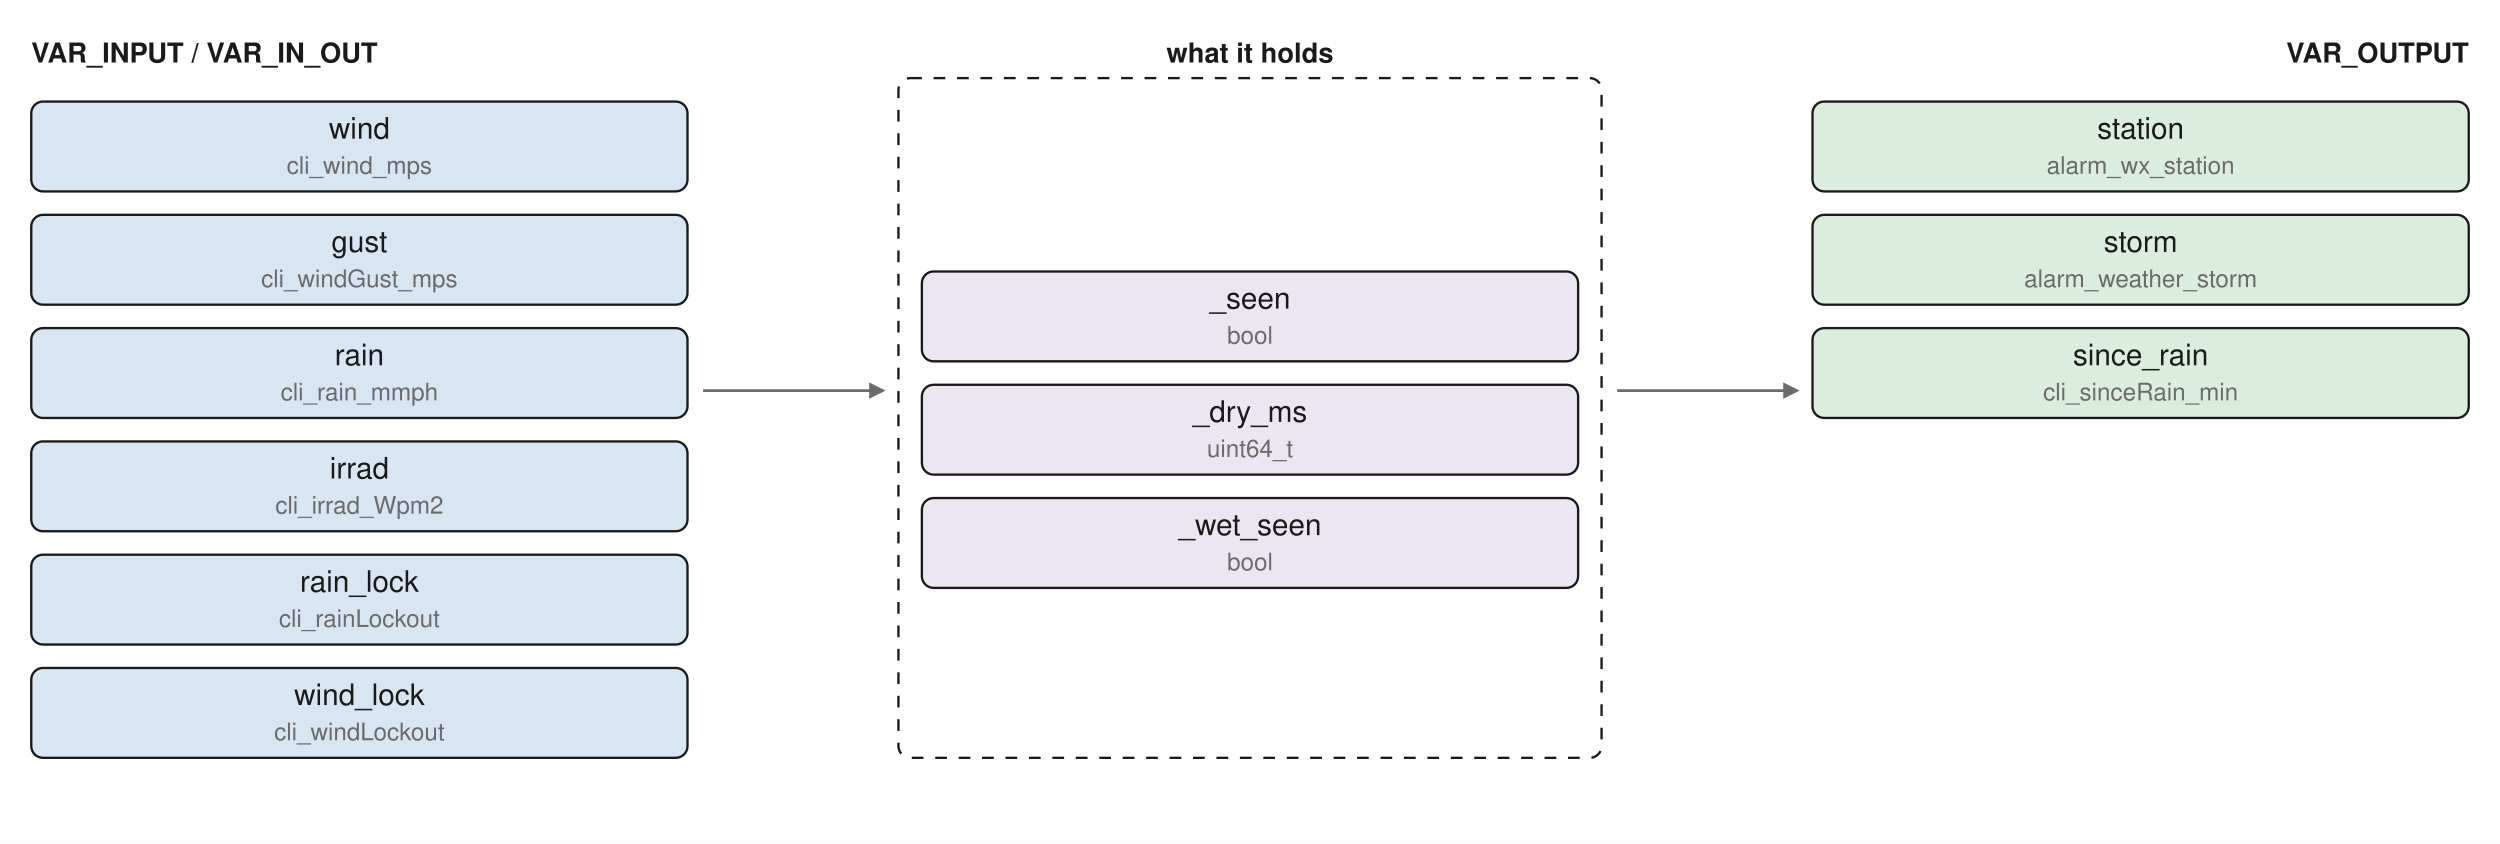
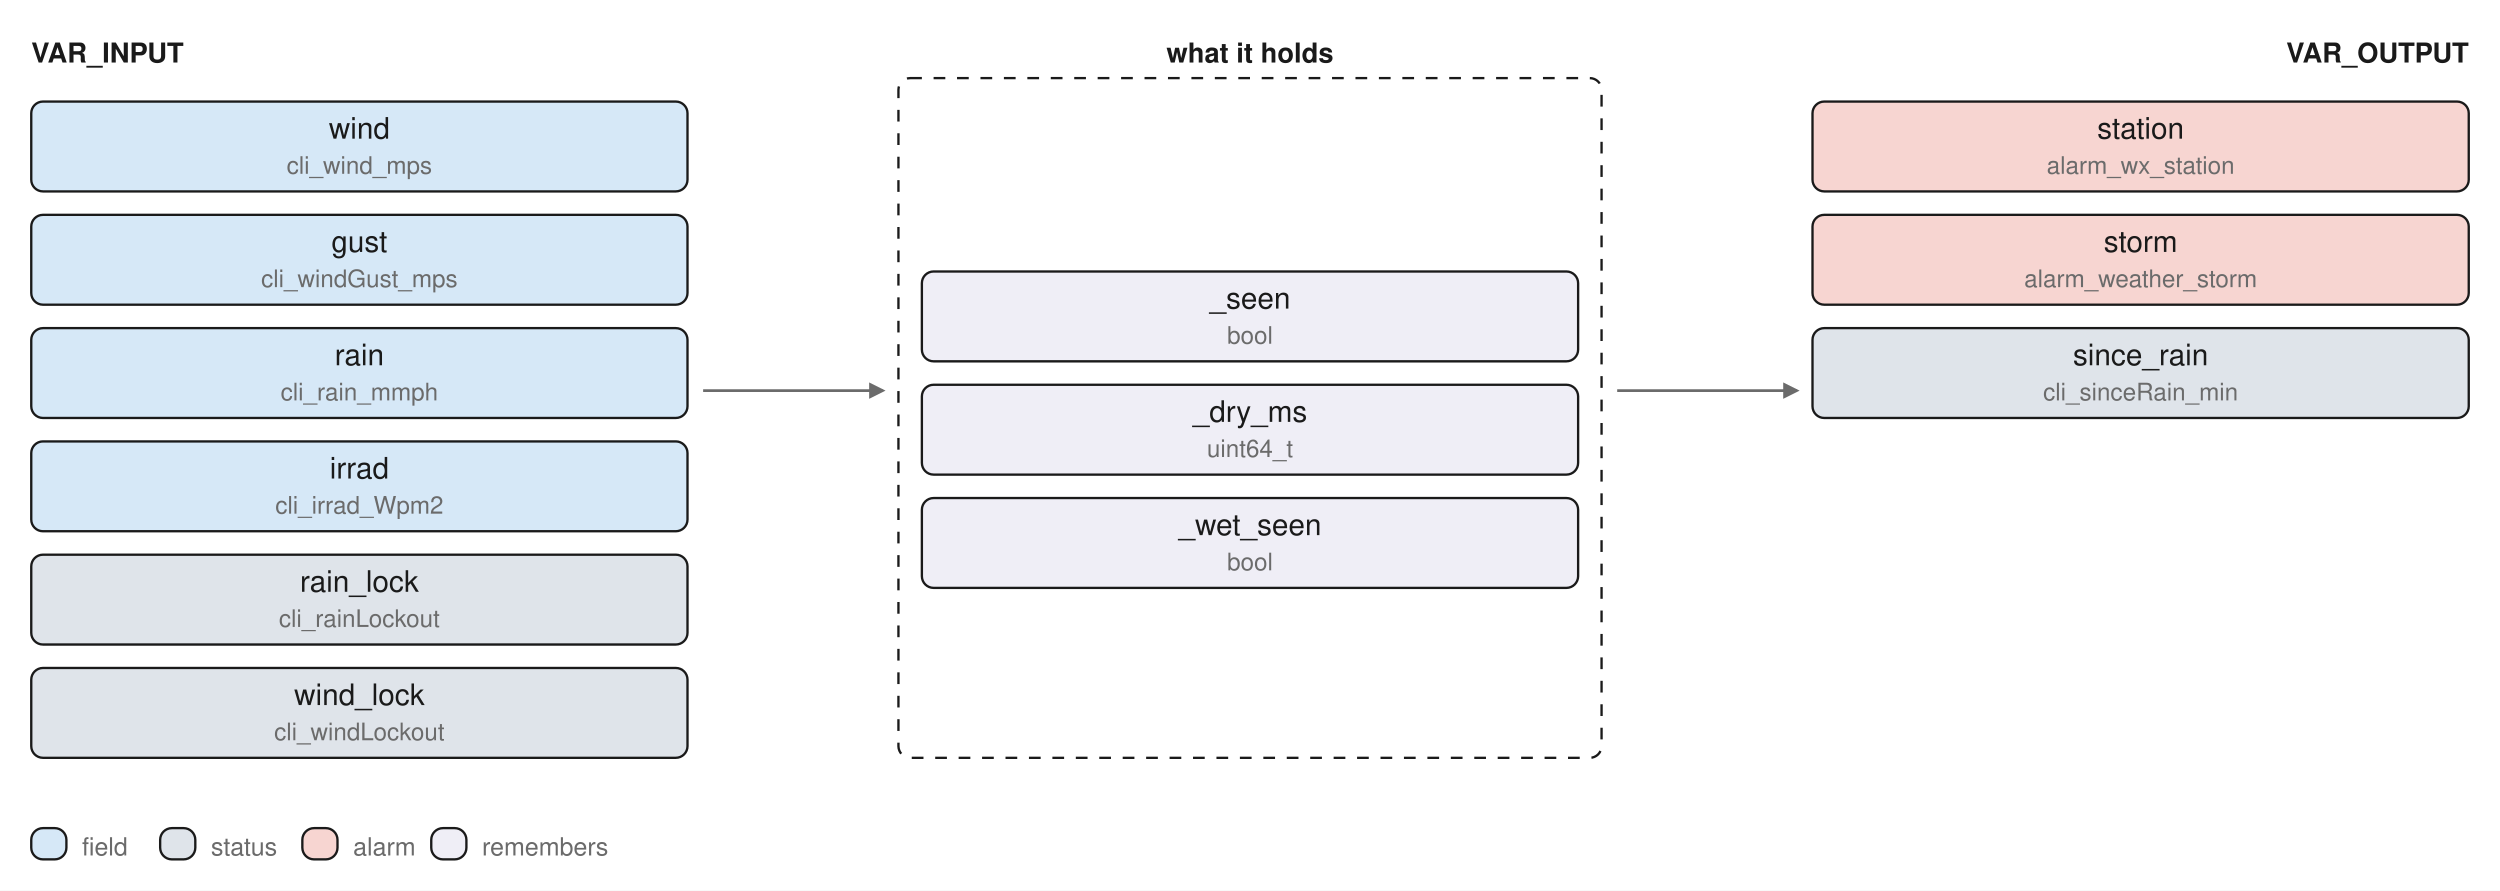
- <svg xmlns="http://www.w3.org/2000/svg" width="640" height="216" viewBox="0 0 640 216" style="max-width:100%;height:auto" content="&lt;mxfile host=&quot;app.diagrams.net&quot; type=&quot;device&quot;&gt;&lt;diagram id=&quot;weather_watch&quot; name=&quot;weather_watch&quot;&gt;&lt;mxGraphModel dx=&quot;640&quot; dy=&quot;216&quot; grid=&quot;0&quot; gridSize=&quot;10&quot; guides=&quot;1&quot; tooltips=&quot;1&quot; connect=&quot;1&quot; arrows=&quot;1&quot; fold=&quot;1&quot; page=&quot;1&quot; pageScale=&quot;1&quot; pageWidth=&quot;640&quot; pageHeight=&quot;216&quot; math=&quot;0&quot; shadow=&quot;0&quot;&gt;&lt;root&gt;&lt;mxCell id=&quot;0&quot;/&gt;&lt;mxCell id=&quot;1&quot; parent=&quot;0&quot;/&gt;&lt;mxCell id=&quot;n2&quot; value=&quot;VAR_INPUT / VAR_IN_OUT&quot; style=&quot;text;html=1;fontSize=7;fontColor=#1a1a1a;align=left;fontStyle=1&quot; vertex=&quot;1&quot; parent=&quot;1&quot;&gt;&lt;mxGeometry x=&quot;8&quot; y=&quot;9&quot; width=&quot;110&quot; height=&quot;11&quot; as=&quot;geometry&quot;/&gt;&lt;/mxCell&gt;&lt;mxCell id=&quot;n3&quot; value=&quot;what it holds&quot; style=&quot;text;html=1;fontSize=7;fontColor=#1a1a1a;align=center;fontStyle=1&quot; vertex=&quot;1&quot; parent=&quot;1&quot;&gt;&lt;mxGeometry x=&quot;320.0&quot; y=&quot;9&quot; width=&quot;65&quot; height=&quot;11&quot; as=&quot;geometry&quot;/&gt;&lt;/mxCell&gt;&lt;mxCell id=&quot;n4&quot; value=&quot;VAR_OUTPUT&quot; style=&quot;text;html=1;fontSize=7;fontColor=#1a1a1a;align=left;fontStyle=1&quot; vertex=&quot;1&quot; parent=&quot;1&quot;&gt;&lt;mxGeometry x=&quot;632&quot; y=&quot;9&quot; width=&quot;50&quot; height=&quot;11&quot; as=&quot;geometry&quot;/&gt;&lt;/mxCell&gt;&lt;mxCell id=&quot;n5&quot; value=&quot;wind&quot; style=&quot;rounded=1;fillColor=#d8e6f3;strokeColor=#1a1a1a;whiteSpace=wrap;html=1;fontSize=8&quot; vertex=&quot;1&quot; parent=&quot;1&quot;&gt;&lt;mxGeometry x=&quot;8&quot; y=&quot;26&quot; width=&quot;168&quot; height=&quot;23&quot; as=&quot;geometry&quot;/&gt;&lt;/mxCell&gt;&lt;mxCell id=&quot;n6&quot; value=&quot;gust&quot; style=&quot;rounded=1;fillColor=#d8e6f3;strokeColor=#1a1a1a;whiteSpace=wrap;html=1;fontSize=8&quot; vertex=&quot;1&quot; parent=&quot;1&quot;&gt;&lt;mxGeometry x=&quot;8&quot; y=&quot;55&quot; width=&quot;168&quot; height=&quot;23&quot; as=&quot;geometry&quot;/&gt;&lt;/mxCell&gt;&lt;mxCell id=&quot;n7&quot; value=&quot;rain&quot; style=&quot;rounded=1;fillColor=#d8e6f3;strokeColor=#1a1a1a;whiteSpace=wrap;html=1;fontSize=8&quot; vertex=&quot;1&quot; parent=&quot;1&quot;&gt;&lt;mxGeometry x=&quot;8&quot; y=&quot;84&quot; width=&quot;168&quot; height=&quot;23&quot; as=&quot;geometry&quot;/&gt;&lt;/mxCell&gt;&lt;mxCell id=&quot;n8&quot; value=&quot;irrad&quot; style=&quot;rounded=1;fillColor=#d8e6f3;strokeColor=#1a1a1a;whiteSpace=wrap;html=1;fontSize=8&quot; vertex=&quot;1&quot; parent=&quot;1&quot;&gt;&lt;mxGeometry x=&quot;8&quot; y=&quot;113&quot; width=&quot;168&quot; height=&quot;23&quot; as=&quot;geometry&quot;/&gt;&lt;/mxCell&gt;&lt;mxCell id=&quot;n9&quot; value=&quot;rain_lock&quot; style=&quot;rounded=1;fillColor=#d8e6f3;strokeColor=#1a1a1a;whiteSpace=wrap;html=1;fontSize=8&quot; vertex=&quot;1&quot; parent=&quot;1&quot;&gt;&lt;mxGeometry x=&quot;8&quot; y=&quot;142&quot; width=&quot;168&quot; height=&quot;23&quot; as=&quot;geometry&quot;/&gt;&lt;/mxCell&gt;&lt;mxCell id=&quot;n10&quot; value=&quot;wind_lock&quot; style=&quot;rounded=1;fillColor=#d8e6f3;strokeColor=#1a1a1a;whiteSpace=wrap;html=1;fontSize=8&quot; vertex=&quot;1&quot; parent=&quot;1&quot;&gt;&lt;mxGeometry x=&quot;8&quot; y=&quot;171&quot; width=&quot;168&quot; height=&quot;23&quot; as=&quot;geometry&quot;/&gt;&lt;/mxCell&gt;&lt;mxCell id=&quot;n11&quot; value=&quot;station&quot; style=&quot;rounded=1;fillColor=#dbeedd;strokeColor=#1a1a1a;whiteSpace=wrap;html=1;fontSize=8&quot; vertex=&quot;1&quot; parent=&quot;1&quot;&gt;&lt;mxGeometry x=&quot;464&quot; y=&quot;26&quot; width=&quot;168&quot; height=&quot;23&quot; as=&quot;geometry&quot;/&gt;&lt;/mxCell&gt;&lt;mxCell id=&quot;n12&quot; value=&quot;storm&quot; style=&quot;rounded=1;fillColor=#dbeedd;strokeColor=#1a1a1a;whiteSpace=wrap;html=1;fontSize=8&quot; vertex=&quot;1&quot; parent=&quot;1&quot;&gt;&lt;mxGeometry x=&quot;464&quot; y=&quot;55&quot; width=&quot;168&quot; height=&quot;23&quot; as=&quot;geometry&quot;/&gt;&lt;/mxCell&gt;&lt;mxCell id=&quot;n13&quot; value=&quot;since_rain&quot; style=&quot;rounded=1;fillColor=#dbeedd;strokeColor=#1a1a1a;whiteSpace=wrap;html=1;fontSize=8&quot; vertex=&quot;1&quot; parent=&quot;1&quot;&gt;&lt;mxGeometry x=&quot;464&quot; y=&quot;84&quot; width=&quot;168&quot; height=&quot;23&quot; as=&quot;geometry&quot;/&gt;&lt;/mxCell&gt;&lt;mxCell id=&quot;n14&quot; value=&quot;&quot; style=&quot;rounded=1;fillColor=#ffffff;strokeColor=#1a1a1a;whiteSpace=wrap;html=1;fontSize=8;dashed=1&quot; vertex=&quot;1&quot; parent=&quot;1&quot;&gt;&lt;mxGeometry x=&quot;230&quot; y=&quot;20&quot; width=&quot;180&quot; height=&quot;174&quot; as=&quot;geometry&quot;/&gt;&lt;/mxCell&gt;&lt;mxCell id=&quot;n15&quot; value=&quot;_seen&quot; style=&quot;rounded=1;fillColor=#ece6f2;strokeColor=#1a1a1a;whiteSpace=wrap;html=1;fontSize=8&quot; vertex=&quot;1&quot; parent=&quot;1&quot;&gt;&lt;mxGeometry x=&quot;236&quot; y=&quot;69.5&quot; width=&quot;168&quot; height=&quot;23&quot; as=&quot;geometry&quot;/&gt;&lt;/mxCell&gt;&lt;mxCell id=&quot;n16&quot; value=&quot;_dry_ms&quot; style=&quot;rounded=1;fillColor=#ece6f2;strokeColor=#1a1a1a;whiteSpace=wrap;html=1;fontSize=8&quot; vertex=&quot;1&quot; parent=&quot;1&quot;&gt;&lt;mxGeometry x=&quot;236&quot; y=&quot;98.5&quot; width=&quot;168&quot; height=&quot;23&quot; as=&quot;geometry&quot;/&gt;&lt;/mxCell&gt;&lt;mxCell id=&quot;n17&quot; value=&quot;_wet_seen&quot; style=&quot;rounded=1;fillColor=#ece6f2;strokeColor=#1a1a1a;whiteSpace=wrap;html=1;fontSize=8&quot; vertex=&quot;1&quot; parent=&quot;1&quot;&gt;&lt;mxGeometry x=&quot;236&quot; y=&quot;127.5&quot; width=&quot;168&quot; height=&quot;23&quot; as=&quot;geometry&quot;/&gt;&lt;/mxCell&gt;&lt;mxCell id=&quot;e18&quot; value=&quot;&quot; style=&quot;edgeStyle=none;html=1;strokeColor=#6b6b6b;endArrow=block&quot; edge=&quot;1&quot; parent=&quot;1&quot;&gt;&lt;mxGeometry relative=&quot;1&quot; as=&quot;geometry&quot;&gt;&lt;mxPoint x=&quot;180&quot; y=&quot;100.0&quot; as=&quot;sourcePoint&quot;/&gt;&lt;mxPoint x=&quot;226&quot; y=&quot;100.0&quot; as=&quot;targetPoint&quot;/&gt;&lt;/mxGeometry&gt;&lt;/mxCell&gt;&lt;mxCell id=&quot;e19&quot; value=&quot;&quot; style=&quot;edgeStyle=none;html=1;strokeColor=#6b6b6b;endArrow=block&quot; edge=&quot;1&quot; parent=&quot;1&quot;&gt;&lt;mxGeometry relative=&quot;1&quot; as=&quot;geometry&quot;&gt;&lt;mxPoint x=&quot;414&quot; y=&quot;100.0&quot; as=&quot;sourcePoint&quot;/&gt;&lt;mxPoint x=&quot;460&quot; y=&quot;100.0&quot; as=&quot;targetPoint&quot;/&gt;&lt;/mxGeometry&gt;&lt;/mxCell&gt;&lt;/root&gt;&lt;/mxGraphModel&gt;&lt;/diagram&gt;&lt;/mxfile&gt;">
+ <svg xmlns="http://www.w3.org/2000/svg" width="640" height="228" viewBox="0 0 640 228" style="max-width:100%;height:auto" content="&lt;mxfile host=&quot;app.diagrams.net&quot; type=&quot;device&quot;&gt;&lt;diagram id=&quot;weather_watch&quot; name=&quot;weather_watch&quot;&gt;&lt;mxGraphModel dx=&quot;640&quot; dy=&quot;228&quot; grid=&quot;0&quot; gridSize=&quot;10&quot; guides=&quot;1&quot; tooltips=&quot;1&quot; connect=&quot;1&quot; arrows=&quot;1&quot; fold=&quot;1&quot; page=&quot;1&quot; pageScale=&quot;1&quot; pageWidth=&quot;640&quot; pageHeight=&quot;228&quot; math=&quot;0&quot; shadow=&quot;0&quot;&gt;&lt;root&gt;&lt;mxCell id=&quot;0&quot;/&gt;&lt;mxCell id=&quot;1&quot; parent=&quot;0&quot;/&gt;&lt;mxCell id=&quot;n2&quot; value=&quot;VAR_INPUT&quot; style=&quot;text;html=1;fontSize=7;fontColor=#1a1a1a;align=left;fontStyle=1&quot; vertex=&quot;1&quot; parent=&quot;1&quot;&gt;&lt;mxGeometry x=&quot;8&quot; y=&quot;9&quot; width=&quot;45&quot; height=&quot;11&quot; as=&quot;geometry&quot;/&gt;&lt;/mxCell&gt;&lt;mxCell id=&quot;n3&quot; value=&quot;what it holds&quot; style=&quot;text;html=1;fontSize=7;fontColor=#1a1a1a;align=center;fontStyle=1&quot; vertex=&quot;1&quot; parent=&quot;1&quot;&gt;&lt;mxGeometry x=&quot;320.0&quot; y=&quot;9&quot; width=&quot;65&quot; height=&quot;11&quot; as=&quot;geometry&quot;/&gt;&lt;/mxCell&gt;&lt;mxCell id=&quot;n4&quot; value=&quot;VAR_OUTPUT&quot; style=&quot;text;html=1;fontSize=7;fontColor=#1a1a1a;align=left;fontStyle=1&quot; vertex=&quot;1&quot; parent=&quot;1&quot;&gt;&lt;mxGeometry x=&quot;632&quot; y=&quot;9&quot; width=&quot;50&quot; height=&quot;11&quot; as=&quot;geometry&quot;/&gt;&lt;/mxCell&gt;&lt;mxCell id=&quot;n5&quot; value=&quot;wind&quot; style=&quot;rounded=1;fillColor=#d6e8f7;strokeColor=#1a1a1a;whiteSpace=wrap;html=1;fontSize=8&quot; vertex=&quot;1&quot; parent=&quot;1&quot;&gt;&lt;mxGeometry x=&quot;8&quot; y=&quot;26&quot; width=&quot;168&quot; height=&quot;23&quot; as=&quot;geometry&quot;/&gt;&lt;/mxCell&gt;&lt;mxCell id=&quot;n6&quot; value=&quot;gust&quot; style=&quot;rounded=1;fillColor=#d6e8f7;strokeColor=#1a1a1a;whiteSpace=wrap;html=1;fontSize=8&quot; vertex=&quot;1&quot; parent=&quot;1&quot;&gt;&lt;mxGeometry x=&quot;8&quot; y=&quot;55&quot; width=&quot;168&quot; height=&quot;23&quot; as=&quot;geometry&quot;/&gt;&lt;/mxCell&gt;&lt;mxCell id=&quot;n7&quot; value=&quot;rain&quot; style=&quot;rounded=1;fillColor=#d6e8f7;strokeColor=#1a1a1a;whiteSpace=wrap;html=1;fontSize=8&quot; vertex=&quot;1&quot; parent=&quot;1&quot;&gt;&lt;mxGeometry x=&quot;8&quot; y=&quot;84&quot; width=&quot;168&quot; height=&quot;23&quot; as=&quot;geometry&quot;/&gt;&lt;/mxCell&gt;&lt;mxCell id=&quot;n8&quot; value=&quot;irrad&quot; style=&quot;rounded=1;fillColor=#d6e8f7;strokeColor=#1a1a1a;whiteSpace=wrap;html=1;fontSize=8&quot; vertex=&quot;1&quot; parent=&quot;1&quot;&gt;&lt;mxGeometry x=&quot;8&quot; y=&quot;113&quot; width=&quot;168&quot; height=&quot;23&quot; as=&quot;geometry&quot;/&gt;&lt;/mxCell&gt;&lt;mxCell id=&quot;n9&quot; value=&quot;rain_lock&quot; style=&quot;rounded=1;fillColor=#dfe4ea;strokeColor=#1a1a1a;whiteSpace=wrap;html=1;fontSize=8&quot; vertex=&quot;1&quot; parent=&quot;1&quot;&gt;&lt;mxGeometry x=&quot;8&quot; y=&quot;142&quot; width=&quot;168&quot; height=&quot;23&quot; as=&quot;geometry&quot;/&gt;&lt;/mxCell&gt;&lt;mxCell id=&quot;n10&quot; value=&quot;wind_lock&quot; style=&quot;rounded=1;fillColor=#dfe4ea;strokeColor=#1a1a1a;whiteSpace=wrap;html=1;fontSize=8&quot; vertex=&quot;1&quot; parent=&quot;1&quot;&gt;&lt;mxGeometry x=&quot;8&quot; y=&quot;171&quot; width=&quot;168&quot; height=&quot;23&quot; as=&quot;geometry&quot;/&gt;&lt;/mxCell&gt;&lt;mxCell id=&quot;n11&quot; value=&quot;station&quot; style=&quot;rounded=1;fillColor=#f7d5d1;strokeColor=#1a1a1a;whiteSpace=wrap;html=1;fontSize=8&quot; vertex=&quot;1&quot; parent=&quot;1&quot;&gt;&lt;mxGeometry x=&quot;464&quot; y=&quot;26&quot; width=&quot;168&quot; height=&quot;23&quot; as=&quot;geometry&quot;/&gt;&lt;/mxCell&gt;&lt;mxCell id=&quot;n12&quot; value=&quot;storm&quot; style=&quot;rounded=1;fillColor=#f7d5d1;strokeColor=#1a1a1a;whiteSpace=wrap;html=1;fontSize=8&quot; vertex=&quot;1&quot; parent=&quot;1&quot;&gt;&lt;mxGeometry x=&quot;464&quot; y=&quot;55&quot; width=&quot;168&quot; height=&quot;23&quot; as=&quot;geometry&quot;/&gt;&lt;/mxCell&gt;&lt;mxCell id=&quot;n13&quot; value=&quot;since_rain&quot; style=&quot;rounded=1;fillColor=#dfe4ea;strokeColor=#1a1a1a;whiteSpace=wrap;html=1;fontSize=8&quot; vertex=&quot;1&quot; parent=&quot;1&quot;&gt;&lt;mxGeometry x=&quot;464&quot; y=&quot;84&quot; width=&quot;168&quot; height=&quot;23&quot; as=&quot;geometry&quot;/&gt;&lt;/mxCell&gt;&lt;mxCell id=&quot;n14&quot; value=&quot;&quot; style=&quot;rounded=1;fillColor=#ffffff;strokeColor=#1a1a1a;whiteSpace=wrap;html=1;fontSize=8;dashed=1&quot; vertex=&quot;1&quot; parent=&quot;1&quot;&gt;&lt;mxGeometry x=&quot;230&quot; y=&quot;20&quot; width=&quot;180&quot; height=&quot;174&quot; as=&quot;geometry&quot;/&gt;&lt;/mxCell&gt;&lt;mxCell id=&quot;n15&quot; value=&quot;_seen&quot; style=&quot;rounded=1;fillColor=#efeef6;strokeColor=#1a1a1a;whiteSpace=wrap;html=1;fontSize=8&quot; vertex=&quot;1&quot; parent=&quot;1&quot;&gt;&lt;mxGeometry x=&quot;236&quot; y=&quot;69.5&quot; width=&quot;168&quot; height=&quot;23&quot; as=&quot;geometry&quot;/&gt;&lt;/mxCell&gt;&lt;mxCell id=&quot;n16&quot; value=&quot;_dry_ms&quot; style=&quot;rounded=1;fillColor=#efeef6;strokeColor=#1a1a1a;whiteSpace=wrap;html=1;fontSize=8&quot; vertex=&quot;1&quot; parent=&quot;1&quot;&gt;&lt;mxGeometry x=&quot;236&quot; y=&quot;98.5&quot; width=&quot;168&quot; height=&quot;23&quot; as=&quot;geometry&quot;/&gt;&lt;/mxCell&gt;&lt;mxCell id=&quot;n17&quot; value=&quot;_wet_seen&quot; style=&quot;rounded=1;fillColor=#efeef6;strokeColor=#1a1a1a;whiteSpace=wrap;html=1;fontSize=8&quot; vertex=&quot;1&quot; parent=&quot;1&quot;&gt;&lt;mxGeometry x=&quot;236&quot; y=&quot;127.5&quot; width=&quot;168&quot; height=&quot;23&quot; as=&quot;geometry&quot;/&gt;&lt;/mxCell&gt;&lt;mxCell id=&quot;e18&quot; value=&quot;&quot; style=&quot;edgeStyle=none;html=1;strokeColor=#6b6b6b;endArrow=block&quot; edge=&quot;1&quot; parent=&quot;1&quot;&gt;&lt;mxGeometry relative=&quot;1&quot; as=&quot;geometry&quot;&gt;&lt;mxPoint x=&quot;180&quot; y=&quot;100.0&quot; as=&quot;sourcePoint&quot;/&gt;&lt;mxPoint x=&quot;226&quot; y=&quot;100.0&quot; as=&quot;targetPoint&quot;/&gt;&lt;/mxGeometry&gt;&lt;/mxCell&gt;&lt;mxCell id=&quot;e19&quot; value=&quot;&quot; style=&quot;edgeStyle=none;html=1;strokeColor=#6b6b6b;endArrow=block&quot; edge=&quot;1&quot; parent=&quot;1&quot;&gt;&lt;mxGeometry relative=&quot;1&quot; as=&quot;geometry&quot;&gt;&lt;mxPoint x=&quot;414&quot; y=&quot;100.0&quot; as=&quot;sourcePoint&quot;/&gt;&lt;mxPoint x=&quot;460&quot; y=&quot;100.0&quot; as=&quot;targetPoint&quot;/&gt;&lt;/mxGeometry&gt;&lt;/mxCell&gt;&lt;mxCell id=&quot;n20&quot; value=&quot;&quot; style=&quot;rounded=1;fillColor=#d6e8f7;strokeColor=#1a1a1a;whiteSpace=wrap;html=1;fontSize=8&quot; vertex=&quot;1&quot; parent=&quot;1&quot;&gt;&lt;mxGeometry x=&quot;8&quot; y=&quot;212&quot; width=&quot;9&quot; height=&quot;8&quot; as=&quot;geometry&quot;/&gt;&lt;/mxCell&gt;&lt;mxCell id=&quot;n21&quot; value=&quot;field&quot; style=&quot;text;html=1;fontSize=6;fontColor=#6b6b6b;align=left&quot; vertex=&quot;1&quot; parent=&quot;1&quot;&gt;&lt;mxGeometry x=&quot;21&quot; y=&quot;212.6&quot; width=&quot;40&quot; height=&quot;10.4&quot; as=&quot;geometry&quot;/&gt;&lt;/mxCell&gt;&lt;mxCell id=&quot;n22&quot; value=&quot;&quot; style=&quot;rounded=1;fillColor=#dfe4ea;strokeColor=#1a1a1a;whiteSpace=wrap;html=1;fontSize=8&quot; vertex=&quot;1&quot; parent=&quot;1&quot;&gt;&lt;mxGeometry x=&quot;41.0&quot; y=&quot;212&quot; width=&quot;9&quot; height=&quot;8&quot; as=&quot;geometry&quot;/&gt;&lt;/mxCell&gt;&lt;mxCell id=&quot;n23&quot; value=&quot;status&quot; style=&quot;text;html=1;fontSize=6;fontColor=#6b6b6b;align=left&quot; vertex=&quot;1&quot; parent=&quot;1&quot;&gt;&lt;mxGeometry x=&quot;54.0&quot; y=&quot;212.6&quot; width=&quot;40&quot; height=&quot;10.4&quot; as=&quot;geometry&quot;/&gt;&lt;/mxCell&gt;&lt;mxCell id=&quot;n24&quot; value=&quot;&quot; style=&quot;rounded=1;fillColor=#f7d5d1;strokeColor=#1a1a1a;whiteSpace=wrap;html=1;fontSize=8&quot; vertex=&quot;1&quot; parent=&quot;1&quot;&gt;&lt;mxGeometry x=&quot;77.4&quot; y=&quot;212&quot; width=&quot;9&quot; height=&quot;8&quot; as=&quot;geometry&quot;/&gt;&lt;/mxCell&gt;&lt;mxCell id=&quot;n25&quot; value=&quot;alarm&quot; style=&quot;text;html=1;fontSize=6;fontColor=#6b6b6b;align=left&quot; vertex=&quot;1&quot; parent=&quot;1&quot;&gt;&lt;mxGeometry x=&quot;90.4&quot; y=&quot;212.6&quot; width=&quot;40&quot; height=&quot;10.4&quot; as=&quot;geometry&quot;/&gt;&lt;/mxCell&gt;&lt;mxCell id=&quot;n26&quot; value=&quot;&quot; style=&quot;rounded=1;fillColor=#efeef6;strokeColor=#1a1a1a;whiteSpace=wrap;html=1;fontSize=8&quot; vertex=&quot;1&quot; parent=&quot;1&quot;&gt;&lt;mxGeometry x=&quot;110.4&quot; y=&quot;212&quot; width=&quot;9&quot; height=&quot;8&quot; as=&quot;geometry&quot;/&gt;&lt;/mxCell&gt;&lt;mxCell id=&quot;n27&quot; value=&quot;remembers&quot; style=&quot;text;html=1;fontSize=6;fontColor=#6b6b6b;align=left&quot; vertex=&quot;1&quot; parent=&quot;1&quot;&gt;&lt;mxGeometry x=&quot;123.4&quot; y=&quot;212.6&quot; width=&quot;45&quot; height=&quot;10.4&quot; as=&quot;geometry&quot;/&gt;&lt;/mxCell&gt;&lt;/root&gt;&lt;/mxGraphModel&gt;&lt;/diagram&gt;&lt;/mxfile&gt;">
  <defs>
    <marker id="a" markerWidth="6" markerHeight="6" refX="5" refY="3" orient="auto">
      <path d="M0,0 L6,3 L0,6 z" fill="#6b6b6b" />
    </marker>
  </defs>
-   <rect width="640" height="216" fill="#ffffff" />
-   <text x="8" y="16" font-family="Helvetica,Arial,sans-serif" font-size="7" fill="#1a1a1a" text-anchor="start" font-weight="bold">VAR_INPUT / VAR_IN_OUT</text>
+   <rect width="640" height="228" fill="#ffffff" />
+   <text x="8" y="16" font-family="Helvetica,Arial,sans-serif" font-size="7" fill="#1a1a1a" text-anchor="start" font-weight="bold">VAR_INPUT</text>
  <text x="320.0" y="16" font-family="Helvetica,Arial,sans-serif" font-size="7" fill="#1a1a1a" text-anchor="middle" font-weight="bold">what it holds</text>
  <text x="632" y="16" font-family="Helvetica,Arial,sans-serif" font-size="7" fill="#1a1a1a" text-anchor="end" font-weight="bold">VAR_OUTPUT</text>
-   <rect x="8" y="26" width="168" height="23" rx="3" fill="#d8e6f3" stroke="#1a1a1a" stroke-width="0.6" />
+   <rect x="8" y="26" width="168" height="23" rx="3" fill="#d6e8f7" stroke="#1a1a1a" stroke-width="0.6" />
  <text x="92.0" y="35.5" font-family="Helvetica,Arial,sans-serif" font-size="7.6" fill="#1a1a1a" text-anchor="middle">wind</text>
  <text x="92.0" y="44.5" font-family="Helvetica,Arial,sans-serif" font-size="6.2" fill="#6b6b6b" text-anchor="middle">cli_wind_mps</text>
-   <rect x="8" y="55" width="168" height="23" rx="3" fill="#d8e6f3" stroke="#1a1a1a" stroke-width="0.6" />
+   <rect x="8" y="55" width="168" height="23" rx="3" fill="#d6e8f7" stroke="#1a1a1a" stroke-width="0.6" />
  <text x="92.0" y="64.5" font-family="Helvetica,Arial,sans-serif" font-size="7.6" fill="#1a1a1a" text-anchor="middle">gust</text>
  <text x="92.0" y="73.5" font-family="Helvetica,Arial,sans-serif" font-size="6.2" fill="#6b6b6b" text-anchor="middle">cli_windGust_mps</text>
-   <rect x="8" y="84" width="168" height="23" rx="3" fill="#d8e6f3" stroke="#1a1a1a" stroke-width="0.6" />
+   <rect x="8" y="84" width="168" height="23" rx="3" fill="#d6e8f7" stroke="#1a1a1a" stroke-width="0.6" />
  <text x="92.0" y="93.5" font-family="Helvetica,Arial,sans-serif" font-size="7.6" fill="#1a1a1a" text-anchor="middle">rain</text>
  <text x="92.0" y="102.5" font-family="Helvetica,Arial,sans-serif" font-size="6.2" fill="#6b6b6b" text-anchor="middle">cli_rain_mmph</text>
-   <rect x="8" y="113" width="168" height="23" rx="3" fill="#d8e6f3" stroke="#1a1a1a" stroke-width="0.6" />
+   <rect x="8" y="113" width="168" height="23" rx="3" fill="#d6e8f7" stroke="#1a1a1a" stroke-width="0.6" />
  <text x="92.0" y="122.5" font-family="Helvetica,Arial,sans-serif" font-size="7.6" fill="#1a1a1a" text-anchor="middle">irrad</text>
  <text x="92.0" y="131.5" font-family="Helvetica,Arial,sans-serif" font-size="6.2" fill="#6b6b6b" text-anchor="middle">cli_irrad_Wpm2</text>
-   <rect x="8" y="142" width="168" height="23" rx="3" fill="#d8e6f3" stroke="#1a1a1a" stroke-width="0.6" />
+   <rect x="8" y="142" width="168" height="23" rx="3" fill="#dfe4ea" stroke="#1a1a1a" stroke-width="0.6" />
  <text x="92.0" y="151.5" font-family="Helvetica,Arial,sans-serif" font-size="7.6" fill="#1a1a1a" text-anchor="middle">rain_lock</text>
  <text x="92.0" y="160.5" font-family="Helvetica,Arial,sans-serif" font-size="6.2" fill="#6b6b6b" text-anchor="middle">cli_rainLockout</text>
-   <rect x="8" y="171" width="168" height="23" rx="3" fill="#d8e6f3" stroke="#1a1a1a" stroke-width="0.6" />
+   <rect x="8" y="171" width="168" height="23" rx="3" fill="#dfe4ea" stroke="#1a1a1a" stroke-width="0.6" />
  <text x="92.0" y="180.5" font-family="Helvetica,Arial,sans-serif" font-size="7.6" fill="#1a1a1a" text-anchor="middle">wind_lock</text>
  <text x="92.0" y="189.5" font-family="Helvetica,Arial,sans-serif" font-size="6.2" fill="#6b6b6b" text-anchor="middle">cli_windLockout</text>
-   <rect x="464" y="26" width="168" height="23" rx="3" fill="#dbeedd" stroke="#1a1a1a" stroke-width="0.6" />
+   <rect x="464" y="26" width="168" height="23" rx="3" fill="#f7d5d1" stroke="#1a1a1a" stroke-width="0.6" />
  <text x="548.0" y="35.5" font-family="Helvetica,Arial,sans-serif" font-size="7.6" fill="#1a1a1a" text-anchor="middle">station</text>
  <text x="548.0" y="44.5" font-family="Helvetica,Arial,sans-serif" font-size="6.2" fill="#6b6b6b" text-anchor="middle">alarm_wx_station</text>
-   <rect x="464" y="55" width="168" height="23" rx="3" fill="#dbeedd" stroke="#1a1a1a" stroke-width="0.6" />
+   <rect x="464" y="55" width="168" height="23" rx="3" fill="#f7d5d1" stroke="#1a1a1a" stroke-width="0.6" />
  <text x="548.0" y="64.5" font-family="Helvetica,Arial,sans-serif" font-size="7.6" fill="#1a1a1a" text-anchor="middle">storm</text>
  <text x="548.0" y="73.5" font-family="Helvetica,Arial,sans-serif" font-size="6.2" fill="#6b6b6b" text-anchor="middle">alarm_weather_storm</text>
-   <rect x="464" y="84" width="168" height="23" rx="3" fill="#dbeedd" stroke="#1a1a1a" stroke-width="0.6" />
+   <rect x="464" y="84" width="168" height="23" rx="3" fill="#dfe4ea" stroke="#1a1a1a" stroke-width="0.6" />
  <text x="548.0" y="93.5" font-family="Helvetica,Arial,sans-serif" font-size="7.6" fill="#1a1a1a" text-anchor="middle">since_rain</text>
  <text x="548.0" y="102.5" font-family="Helvetica,Arial,sans-serif" font-size="6.2" fill="#6b6b6b" text-anchor="middle">cli_sinceRain_min</text>
  <rect x="230" y="20" width="180" height="174" rx="3" fill="#ffffff" stroke="#1a1a1a" stroke-width="0.6" stroke-dasharray="3,3" />
-   <rect x="236" y="69.5" width="168" height="23" rx="3" fill="#ece6f2" stroke="#1a1a1a" stroke-width="0.6" />
+   <rect x="236" y="69.5" width="168" height="23" rx="3" fill="#efeef6" stroke="#1a1a1a" stroke-width="0.6" />
  <text x="320.0" y="79.0" font-family="Helvetica,Arial,sans-serif" font-size="7.6" fill="#1a1a1a" text-anchor="middle">_seen</text>
  <text x="320.0" y="88.0" font-family="Helvetica,Arial,sans-serif" font-size="6.2" fill="#6b6b6b" text-anchor="middle">bool</text>
-   <rect x="236" y="98.5" width="168" height="23" rx="3" fill="#ece6f2" stroke="#1a1a1a" stroke-width="0.6" />
+   <rect x="236" y="98.5" width="168" height="23" rx="3" fill="#efeef6" stroke="#1a1a1a" stroke-width="0.6" />
  <text x="320.0" y="108.0" font-family="Helvetica,Arial,sans-serif" font-size="7.6" fill="#1a1a1a" text-anchor="middle">_dry_ms</text>
  <text x="320.0" y="117.0" font-family="Helvetica,Arial,sans-serif" font-size="6.2" fill="#6b6b6b" text-anchor="middle">uint64_t</text>
-   <rect x="236" y="127.5" width="168" height="23" rx="3" fill="#ece6f2" stroke="#1a1a1a" stroke-width="0.6" />
+   <rect x="236" y="127.5" width="168" height="23" rx="3" fill="#efeef6" stroke="#1a1a1a" stroke-width="0.6" />
  <text x="320.0" y="137.0" font-family="Helvetica,Arial,sans-serif" font-size="7.6" fill="#1a1a1a" text-anchor="middle">_wet_seen</text>
  <text x="320.0" y="146.0" font-family="Helvetica,Arial,sans-serif" font-size="6.2" fill="#6b6b6b" text-anchor="middle">bool</text>
  <polyline points="180,100.0 226,100.0" fill="none" stroke="#6b6b6b" stroke-width="0.7" marker-end="url(#a)" />
  <polyline points="414,100.0 460,100.0" fill="none" stroke="#6b6b6b" stroke-width="0.7" marker-end="url(#a)" />
+   <rect x="8" y="212" width="9" height="8" rx="3" fill="#d6e8f7" stroke="#1a1a1a" stroke-width="0.6" />
+   <text x="21" y="219" font-family="Helvetica,Arial,sans-serif" font-size="6.4" fill="#6b6b6b" text-anchor="start">field</text>
+   <rect x="41.0" y="212" width="9" height="8" rx="3" fill="#dfe4ea" stroke="#1a1a1a" stroke-width="0.6" />
+   <text x="54.0" y="219" font-family="Helvetica,Arial,sans-serif" font-size="6.4" fill="#6b6b6b" text-anchor="start">status</text>
+   <rect x="77.4" y="212" width="9" height="8" rx="3" fill="#f7d5d1" stroke="#1a1a1a" stroke-width="0.6" />
+   <text x="90.4" y="219" font-family="Helvetica,Arial,sans-serif" font-size="6.4" fill="#6b6b6b" text-anchor="start">alarm</text>
+   <rect x="110.4" y="212" width="9" height="8" rx="3" fill="#efeef6" stroke="#1a1a1a" stroke-width="0.6" />
+   <text x="123.4" y="219" font-family="Helvetica,Arial,sans-serif" font-size="6.4" fill="#6b6b6b" text-anchor="start">remembers</text>
</svg>
